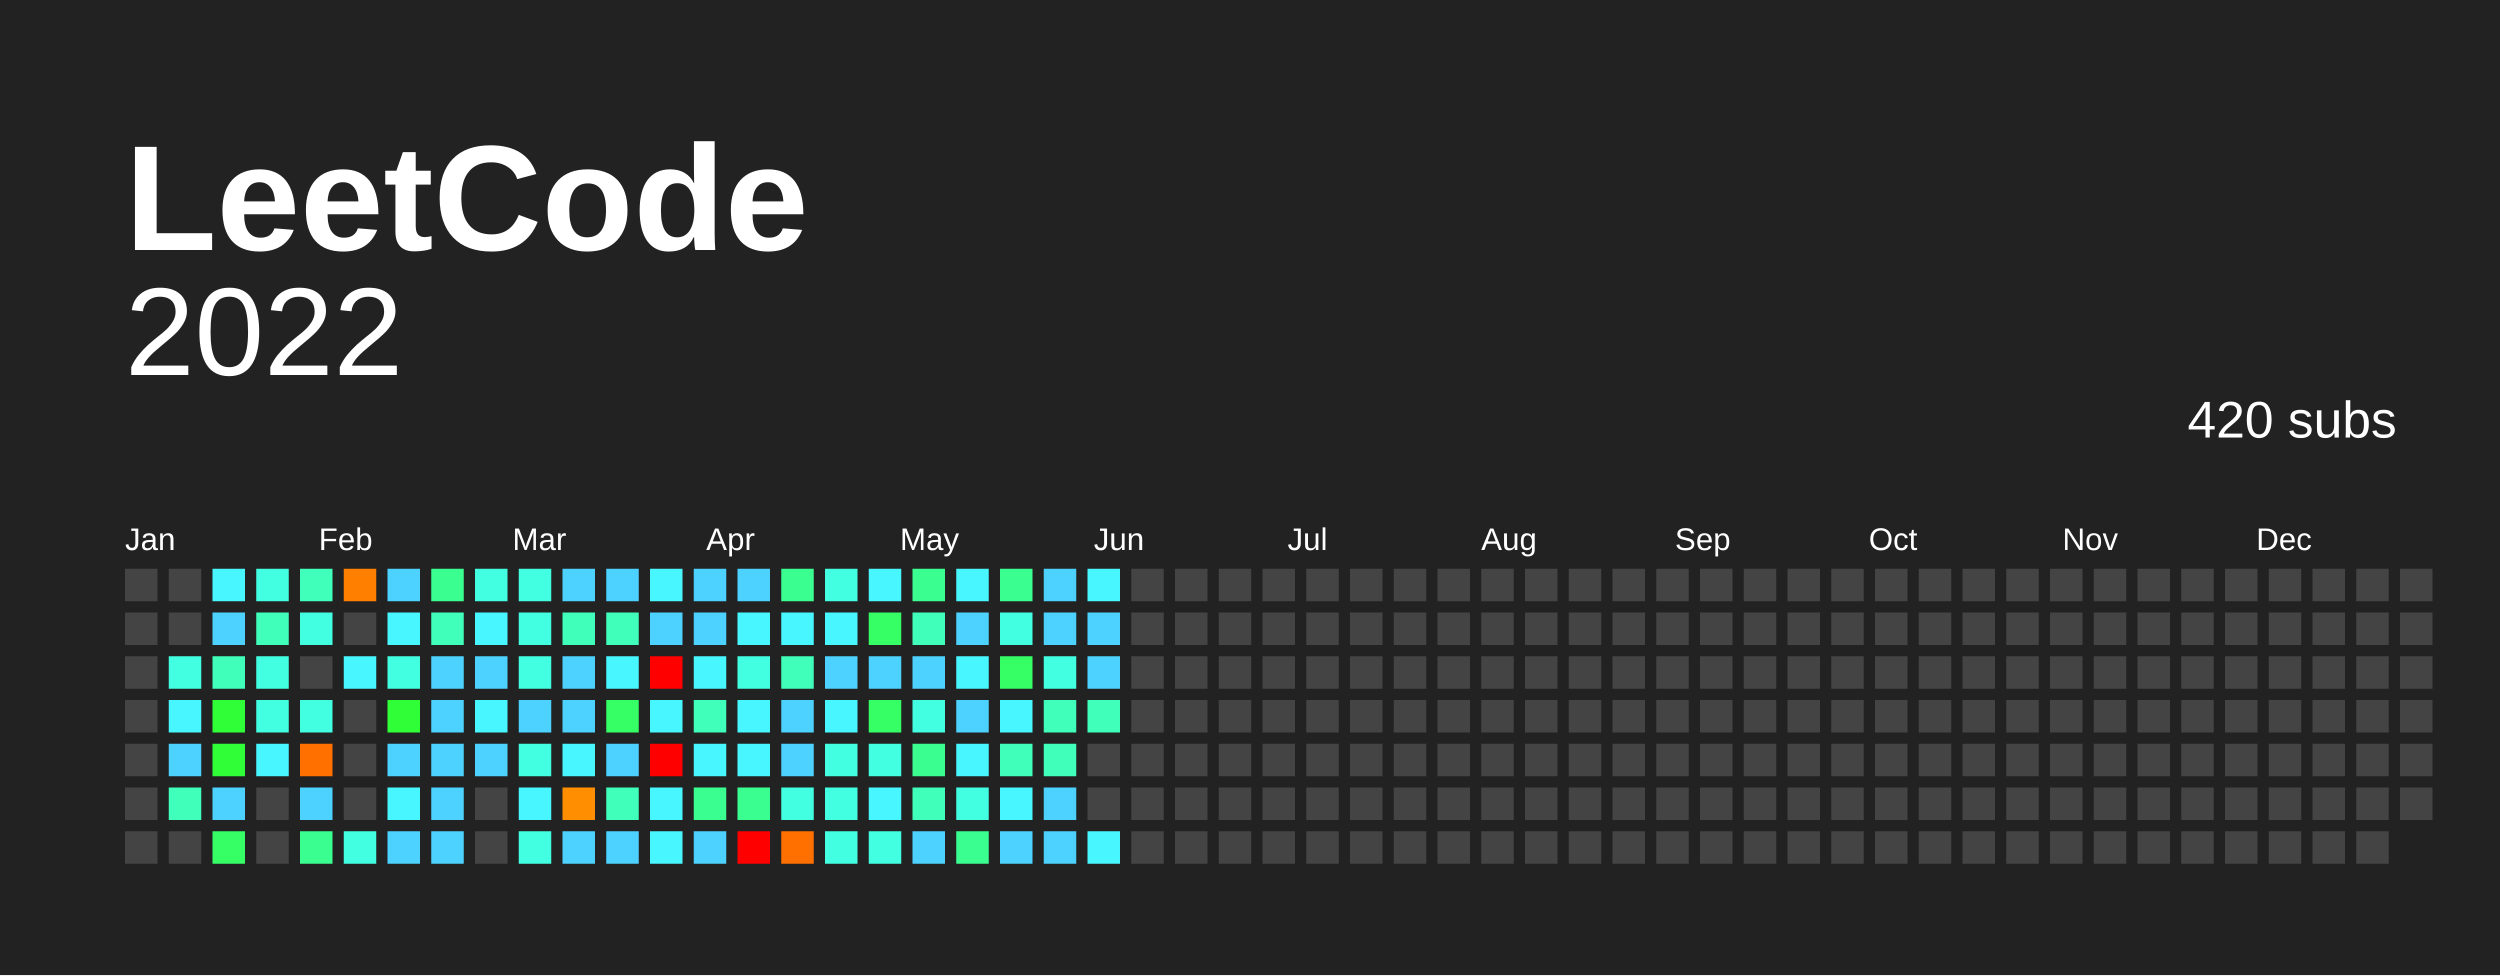
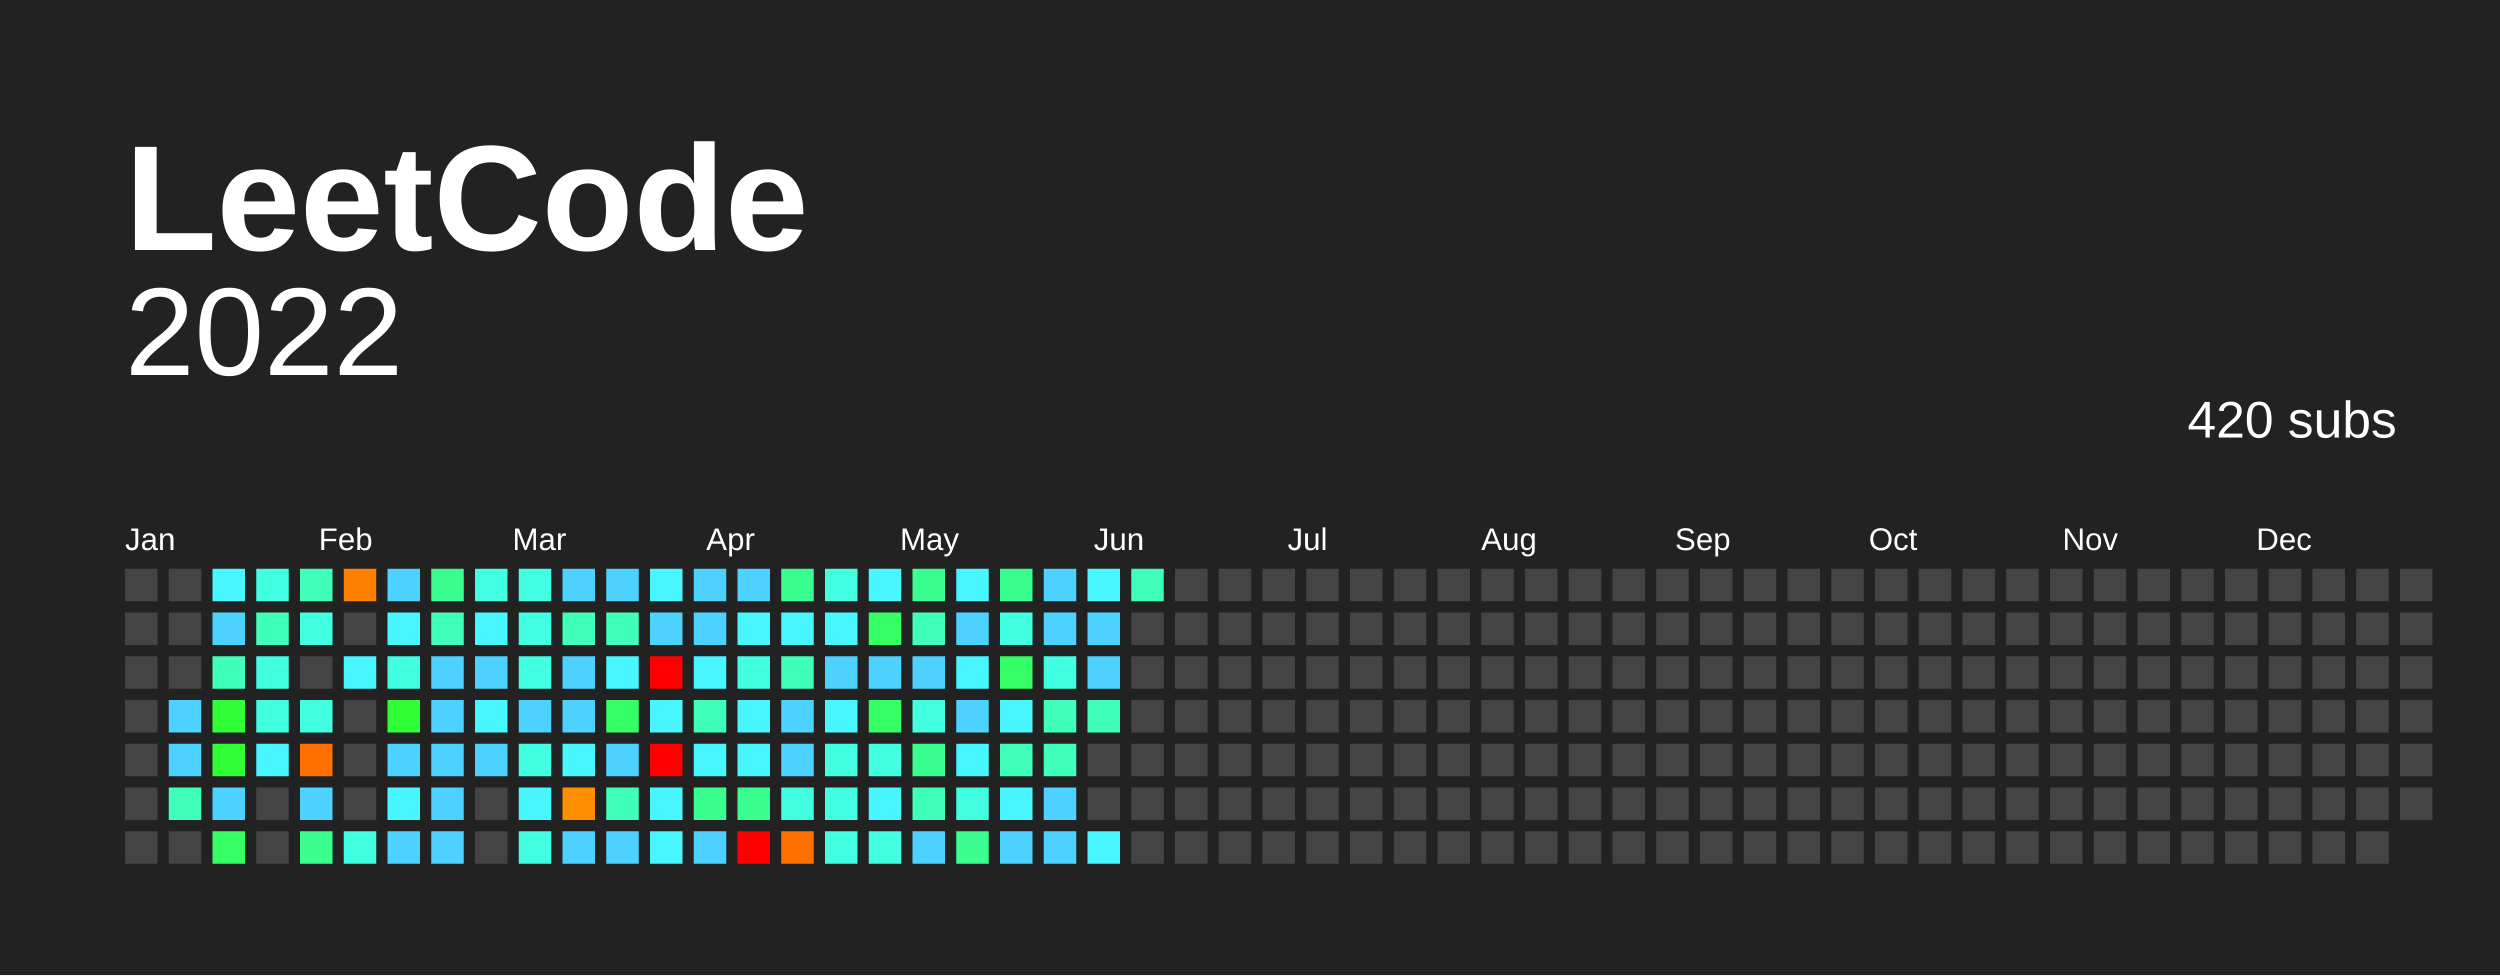
<svg xmlns="http://www.w3.org/2000/svg" baseProfile="full" height="78mm" version="1.1" viewBox="0,0,200,78" width="200mm">
  <defs />
  <rect fill="#222222" height="78" width="200" x="0" y="0" />
  <text fill="#FFFFFF" style="font-size:12px; font-family:Arial; font-weight:bold;" x="10" y="20"> LeetCode</text>
  <text alignment-baseline="hanging" fill="#FFFFFF" style="font-size:10.0px; font-family:Arial;" x="10" y="30">2022</text>
  <text alignment-baseline="hanging" fill="#FFFFFF" style="font-size:4.125px; font-family:Arial;" x="175" y="35">420 subs</text>
  <text fill="#FFFFFF" style="font-size:2.5px; font-family:Arial" x="10.0" y="44">Jan</text>
  <text fill="#FFFFFF" style="font-size:2.5px; font-family:Arial" x="25.5" y="44">Feb</text>
  <text fill="#FFFFFF" style="font-size:2.5px; font-family:Arial" x="41.0" y="44">Mar</text>
  <text fill="#FFFFFF" style="font-size:2.5px; font-family:Arial" x="56.5" y="44">Apr</text>
  <text fill="#FFFFFF" style="font-size:2.5px; font-family:Arial" x="72.0" y="44">May</text>
  <text fill="#FFFFFF" style="font-size:2.5px; font-family:Arial" x="87.5" y="44">Jun</text>
  <text fill="#FFFFFF" style="font-size:2.5px; font-family:Arial" x="103.0" y="44">Jul</text>
  <text fill="#FFFFFF" style="font-size:2.5px; font-family:Arial" x="118.5" y="44">Aug</text>
  <text fill="#FFFFFF" style="font-size:2.5px; font-family:Arial" x="134.0" y="44">Sep</text>
  <text fill="#FFFFFF" style="font-size:2.5px; font-family:Arial" x="149.5" y="44">Oct</text>
  <text fill="#FFFFFF" style="font-size:2.5px; font-family:Arial" x="165.0" y="44">Nov</text>
  <text fill="#FFFFFF" style="font-size:2.5px; font-family:Arial" x="180.5" y="44">Dec</text>
  <rect fill="#444444" height="2.6" width="2.6" x="10.0" y="45.5" />
  <rect fill="#444444" height="2.6" width="2.6" x="10.0" y="49.0" />
  <rect fill="#444444" height="2.6" width="2.6" x="10.0" y="52.5" />
  <rect fill="#444444" height="2.6" width="2.6" x="10.0" y="56.0" />
  <rect fill="#444444" height="2.6" width="2.6" x="10.0" y="59.5" />
  <rect fill="#444444" height="2.6" width="2.6" x="10.0" y="63.0" />
  <rect fill="#444444" height="2.6" width="2.6" x="10.0" y="66.5" />
  <rect fill="#444444" height="2.6" width="2.6" x="13.5" y="45.5" />
  <rect fill="#444444" height="2.6" width="2.6" x="13.5" y="49.0" />
-   <rect fill="#43ffe2" height="2.6" width="2.6" x="13.5" y="52.5" />
-   <rect fill="#48f6ff" height="2.6" width="2.6" x="13.5" y="56.0" />
+   <rect fill="#444444" height="2.6" width="2.6" x="13.5" y="52.5" />
+   <rect fill="#4dd2ff" height="2.6" width="2.6" x="13.5" y="56.0" />
  <rect fill="#4dd2ff" height="2.6" width="2.6" x="13.5" y="59.5" />
  <rect fill="#3fffba" height="2.6" width="2.6" x="13.5" y="63.0" />
  <rect fill="#444444" height="2.6" width="2.6" x="13.5" y="66.5" />
  <rect fill="#48f6ff" height="2.6" width="2.6" x="17.0" y="45.5" />
  <rect fill="#4dd2ff" height="2.6" width="2.6" x="17.0" y="49.0" />
  <rect fill="#3fffba" height="2.6" width="2.6" x="17.0" y="52.5" />
  <rect fill="#30ff37" height="2.6" width="2.6" x="17.0" y="56.0" />
  <rect fill="#30ff37" height="2.6" width="2.6" x="17.0" y="59.5" />
  <rect fill="#4dd2ff" height="2.6" width="2.6" x="17.0" y="63.0" />
  <rect fill="#35ff65" height="2.6" width="2.6" x="17.0" y="66.5" />
  <rect fill="#43ffe2" height="2.6" width="2.6" x="20.5" y="45.5" />
  <rect fill="#3fffba" height="2.6" width="2.6" x="20.5" y="49.0" />
  <rect fill="#43ffe2" height="2.6" width="2.6" x="20.5" y="52.5" />
  <rect fill="#43ffe2" height="2.6" width="2.6" x="20.5" y="56.0" />
  <rect fill="#48f6ff" height="2.6" width="2.6" x="20.5" y="59.5" />
  <rect fill="#444444" height="2.6" width="2.6" x="20.5" y="63.0" />
  <rect fill="#444444" height="2.6" width="2.6" x="20.5" y="66.5" />
  <rect fill="#3fffba" height="2.6" width="2.6" x="24.0" y="45.5" />
  <rect fill="#43ffe2" height="2.6" width="2.6" x="24.0" y="49.0" />
  <rect fill="#444444" height="2.6" width="2.6" x="24.0" y="52.5" />
  <rect fill="#43ffe2" height="2.6" width="2.6" x="24.0" y="56.0" />
  <rect fill="#ff7000" height="2.6" width="2.6" x="24.0" y="59.5" />
  <rect fill="#4dd2ff" height="2.6" width="2.6" x="24.0" y="63.0" />
  <rect fill="#3aff90" height="2.6" width="2.6" x="24.0" y="66.5" />
  <rect fill="#ff7f00" height="2.6" width="2.6" x="27.5" y="45.5" />
  <rect fill="#444444" height="2.6" width="2.6" x="27.5" y="49.0" />
  <rect fill="#48f6ff" height="2.6" width="2.6" x="27.5" y="52.5" />
  <rect fill="#444444" height="2.6" width="2.6" x="27.5" y="56.0" />
  <rect fill="#444444" height="2.6" width="2.6" x="27.5" y="59.5" />
  <rect fill="#444444" height="2.6" width="2.6" x="27.5" y="63.0" />
  <rect fill="#43ffe2" height="2.6" width="2.6" x="27.5" y="66.5" />
  <rect fill="#4dd2ff" height="2.6" width="2.6" x="31.0" y="45.5" />
  <rect fill="#48f6ff" height="2.6" width="2.6" x="31.0" y="49.0" />
  <rect fill="#43ffe2" height="2.6" width="2.6" x="31.0" y="52.5" />
  <rect fill="#30ff37" height="2.6" width="2.6" x="31.0" y="56.0" />
  <rect fill="#4dd2ff" height="2.6" width="2.6" x="31.0" y="59.5" />
  <rect fill="#48f6ff" height="2.6" width="2.6" x="31.0" y="63.0" />
  <rect fill="#4dd2ff" height="2.6" width="2.6" x="31.0" y="66.5" />
  <rect fill="#3aff90" height="2.6" width="2.6" x="34.5" y="45.5" />
  <rect fill="#3fffba" height="2.6" width="2.6" x="34.5" y="49.0" />
  <rect fill="#4dd2ff" height="2.6" width="2.6" x="34.5" y="52.5" />
  <rect fill="#4dd2ff" height="2.6" width="2.6" x="34.5" y="56.0" />
  <rect fill="#4dd2ff" height="2.6" width="2.6" x="34.5" y="59.5" />
  <rect fill="#4dd2ff" height="2.6" width="2.6" x="34.5" y="63.0" />
  <rect fill="#4dd2ff" height="2.6" width="2.6" x="34.5" y="66.5" />
  <rect fill="#43ffe2" height="2.6" width="2.6" x="38.0" y="45.5" />
  <rect fill="#48f6ff" height="2.6" width="2.6" x="38.0" y="49.0" />
  <rect fill="#4dd2ff" height="2.6" width="2.6" x="38.0" y="52.5" />
  <rect fill="#48f6ff" height="2.6" width="2.6" x="38.0" y="56.0" />
  <rect fill="#4dd2ff" height="2.6" width="2.6" x="38.0" y="59.5" />
  <rect fill="#444444" height="2.6" width="2.6" x="38.0" y="63.0" />
  <rect fill="#444444" height="2.6" width="2.6" x="38.0" y="66.5" />
  <rect fill="#43ffe2" height="2.6" width="2.6" x="41.5" y="45.5" />
  <rect fill="#43ffe2" height="2.6" width="2.6" x="41.5" y="49.0" />
  <rect fill="#43ffe2" height="2.6" width="2.6" x="41.5" y="52.5" />
  <rect fill="#4dd2ff" height="2.6" width="2.6" x="41.5" y="56.0" />
  <rect fill="#43ffe2" height="2.6" width="2.6" x="41.5" y="59.5" />
  <rect fill="#48f6ff" height="2.6" width="2.6" x="41.5" y="63.0" />
  <rect fill="#43ffe2" height="2.6" width="2.6" x="41.5" y="66.5" />
  <rect fill="#4dd2ff" height="2.6" width="2.6" x="45.0" y="45.5" />
  <rect fill="#3fffba" height="2.6" width="2.6" x="45.0" y="49.0" />
  <rect fill="#4dd2ff" height="2.6" width="2.6" x="45.0" y="52.5" />
  <rect fill="#4dd2ff" height="2.6" width="2.6" x="45.0" y="56.0" />
  <rect fill="#48f6ff" height="2.6" width="2.6" x="45.0" y="59.5" />
  <rect fill="#ff8f00" height="2.6" width="2.6" x="45.0" y="63.0" />
  <rect fill="#4dd2ff" height="2.6" width="2.6" x="45.0" y="66.5" />
  <rect fill="#4dd2ff" height="2.6" width="2.6" x="48.5" y="45.5" />
  <rect fill="#3fffba" height="2.6" width="2.6" x="48.5" y="49.0" />
  <rect fill="#48f6ff" height="2.6" width="2.6" x="48.5" y="52.5" />
  <rect fill="#35ff65" height="2.6" width="2.6" x="48.5" y="56.0" />
  <rect fill="#4dd2ff" height="2.6" width="2.6" x="48.5" y="59.5" />
  <rect fill="#3fffba" height="2.6" width="2.6" x="48.5" y="63.0" />
  <rect fill="#4dd2ff" height="2.6" width="2.6" x="48.5" y="66.5" />
  <rect fill="#48f6ff" height="2.6" width="2.6" x="52.0" y="45.5" />
  <rect fill="#4dd2ff" height="2.6" width="2.6" x="52.0" y="49.0" />
  <rect fill="red" height="2.6" width="2.6" x="52.0" y="52.5" />
  <rect fill="#48f6ff" height="2.6" width="2.6" x="52.0" y="56.0" />
  <rect fill="red" height="2.6" width="2.6" x="52.0" y="59.5" />
  <rect fill="#48f6ff" height="2.6" width="2.6" x="52.0" y="63.0" />
  <rect fill="#48f6ff" height="2.6" width="2.6" x="52.0" y="66.5" />
  <rect fill="#4dd2ff" height="2.6" width="2.6" x="55.5" y="45.5" />
  <rect fill="#4dd2ff" height="2.6" width="2.6" x="55.5" y="49.0" />
  <rect fill="#48f6ff" height="2.6" width="2.6" x="55.5" y="52.5" />
  <rect fill="#3fffba" height="2.6" width="2.6" x="55.5" y="56.0" />
  <rect fill="#48f6ff" height="2.6" width="2.6" x="55.5" y="59.5" />
  <rect fill="#3aff90" height="2.6" width="2.6" x="55.5" y="63.0" />
  <rect fill="#4dd2ff" height="2.6" width="2.6" x="55.5" y="66.5" />
  <rect fill="#4dd2ff" height="2.6" width="2.6" x="59.0" y="45.5" />
  <rect fill="#48f6ff" height="2.6" width="2.6" x="59.0" y="49.0" />
  <rect fill="#43ffe2" height="2.6" width="2.6" x="59.0" y="52.5" />
  <rect fill="#48f6ff" height="2.6" width="2.6" x="59.0" y="56.0" />
  <rect fill="#48f6ff" height="2.6" width="2.6" x="59.0" y="59.5" />
  <rect fill="#3aff90" height="2.6" width="2.6" x="59.0" y="63.0" />
  <rect fill="red" height="2.6" width="2.6" x="59.0" y="66.5" />
  <rect fill="#3aff90" height="2.6" width="2.6" x="62.5" y="45.5" />
  <rect fill="#48f6ff" height="2.6" width="2.6" x="62.5" y="49.0" />
  <rect fill="#3fffba" height="2.6" width="2.6" x="62.5" y="52.5" />
  <rect fill="#4dd2ff" height="2.6" width="2.6" x="62.5" y="56.0" />
  <rect fill="#4dd2ff" height="2.6" width="2.6" x="62.5" y="59.5" />
  <rect fill="#43ffe2" height="2.6" width="2.6" x="62.5" y="63.0" />
  <rect fill="#ff7000" height="2.6" width="2.6" x="62.5" y="66.5" />
  <rect fill="#43ffe2" height="2.6" width="2.6" x="66.0" y="45.5" />
  <rect fill="#48f6ff" height="2.6" width="2.6" x="66.0" y="49.0" />
  <rect fill="#4dd2ff" height="2.6" width="2.6" x="66.0" y="52.5" />
  <rect fill="#48f6ff" height="2.6" width="2.6" x="66.0" y="56.0" />
  <rect fill="#43ffe2" height="2.6" width="2.6" x="66.0" y="59.5" />
  <rect fill="#43ffe2" height="2.6" width="2.6" x="66.0" y="63.0" />
  <rect fill="#43ffe2" height="2.6" width="2.6" x="66.0" y="66.5" />
  <rect fill="#48f6ff" height="2.6" width="2.6" x="69.5" y="45.5" />
  <rect fill="#35ff65" height="2.6" width="2.6" x="69.5" y="49.0" />
  <rect fill="#4dd2ff" height="2.6" width="2.6" x="69.5" y="52.5" />
  <rect fill="#35ff65" height="2.6" width="2.6" x="69.5" y="56.0" />
  <rect fill="#43ffe2" height="2.6" width="2.6" x="69.5" y="59.5" />
  <rect fill="#48f6ff" height="2.6" width="2.6" x="69.5" y="63.0" />
  <rect fill="#43ffe2" height="2.6" width="2.6" x="69.5" y="66.5" />
  <rect fill="#3aff90" height="2.6" width="2.6" x="73.0" y="45.5" />
  <rect fill="#3fffba" height="2.6" width="2.6" x="73.0" y="49.0" />
  <rect fill="#4dd2ff" height="2.6" width="2.6" x="73.0" y="52.5" />
  <rect fill="#43ffe2" height="2.6" width="2.6" x="73.0" y="56.0" />
  <rect fill="#3aff90" height="2.6" width="2.6" x="73.0" y="59.5" />
  <rect fill="#3fffba" height="2.6" width="2.6" x="73.0" y="63.0" />
  <rect fill="#4dd2ff" height="2.6" width="2.6" x="73.0" y="66.5" />
  <rect fill="#48f6ff" height="2.6" width="2.6" x="76.5" y="45.5" />
  <rect fill="#4dd2ff" height="2.6" width="2.6" x="76.5" y="49.0" />
  <rect fill="#48f6ff" height="2.6" width="2.6" x="76.5" y="52.5" />
  <rect fill="#4dd2ff" height="2.6" width="2.6" x="76.5" y="56.0" />
  <rect fill="#48f6ff" height="2.6" width="2.6" x="76.5" y="59.5" />
  <rect fill="#43ffe2" height="2.6" width="2.6" x="76.5" y="63.0" />
  <rect fill="#3aff90" height="2.6" width="2.6" x="76.5" y="66.5" />
  <rect fill="#3aff90" height="2.6" width="2.6" x="80.0" y="45.5" />
  <rect fill="#43ffe2" height="2.6" width="2.6" x="80.0" y="49.0" />
  <rect fill="#35ff65" height="2.6" width="2.6" x="80.0" y="52.5" />
  <rect fill="#48f6ff" height="2.6" width="2.6" x="80.0" y="56.0" />
  <rect fill="#3fffba" height="2.6" width="2.6" x="80.0" y="59.5" />
  <rect fill="#48f6ff" height="2.6" width="2.6" x="80.0" y="63.0" />
  <rect fill="#4dd2ff" height="2.6" width="2.6" x="80.0" y="66.5" />
  <rect fill="#4dd2ff" height="2.6" width="2.6" x="83.5" y="45.5" />
  <rect fill="#4dd2ff" height="2.6" width="2.6" x="83.5" y="49.0" />
  <rect fill="#43ffe2" height="2.6" width="2.6" x="83.5" y="52.5" />
  <rect fill="#3fffba" height="2.6" width="2.6" x="83.5" y="56.0" />
  <rect fill="#3fffba" height="2.6" width="2.6" x="83.5" y="59.5" />
  <rect fill="#4dd2ff" height="2.6" width="2.6" x="83.5" y="63.0" />
  <rect fill="#4dd2ff" height="2.6" width="2.6" x="83.5" y="66.5" />
  <rect fill="#48f6ff" height="2.6" width="2.6" x="87.0" y="45.5" />
  <rect fill="#4dd2ff" height="2.6" width="2.6" x="87.0" y="49.0" />
  <rect fill="#4dd2ff" height="2.6" width="2.6" x="87.0" y="52.5" />
  <rect fill="#3fffba" height="2.6" width="2.6" x="87.0" y="56.0" />
  <rect fill="#444444" height="2.6" width="2.6" x="87.0" y="59.5" />
  <rect fill="#444444" height="2.6" width="2.6" x="87.0" y="63.0" />
  <rect fill="#48f6ff" height="2.6" width="2.6" x="87.0" y="66.5" />
-   <rect fill="#444444" height="2.6" width="2.6" x="90.5" y="45.5" />
+   <rect fill="#3fffba" height="2.6" width="2.6" x="90.5" y="45.5" />
  <rect fill="#444444" height="2.6" width="2.6" x="90.5" y="49.0" />
  <rect fill="#444444" height="2.6" width="2.6" x="90.5" y="52.5" />
  <rect fill="#444444" height="2.6" width="2.6" x="90.5" y="56.0" />
  <rect fill="#444444" height="2.6" width="2.6" x="90.5" y="59.5" />
  <rect fill="#444444" height="2.6" width="2.6" x="90.5" y="63.0" />
  <rect fill="#444444" height="2.6" width="2.6" x="90.5" y="66.5" />
  <rect fill="#444444" height="2.6" width="2.6" x="94.0" y="45.5" />
  <rect fill="#444444" height="2.6" width="2.6" x="94.0" y="49.0" />
  <rect fill="#444444" height="2.6" width="2.6" x="94.0" y="52.5" />
  <rect fill="#444444" height="2.6" width="2.6" x="94.0" y="56.0" />
  <rect fill="#444444" height="2.6" width="2.6" x="94.0" y="59.5" />
  <rect fill="#444444" height="2.6" width="2.6" x="94.0" y="63.0" />
  <rect fill="#444444" height="2.6" width="2.6" x="94.0" y="66.5" />
  <rect fill="#444444" height="2.6" width="2.6" x="97.5" y="45.5" />
  <rect fill="#444444" height="2.6" width="2.6" x="97.5" y="49.0" />
  <rect fill="#444444" height="2.6" width="2.6" x="97.5" y="52.5" />
  <rect fill="#444444" height="2.6" width="2.6" x="97.5" y="56.0" />
  <rect fill="#444444" height="2.6" width="2.6" x="97.5" y="59.5" />
  <rect fill="#444444" height="2.6" width="2.6" x="97.5" y="63.0" />
  <rect fill="#444444" height="2.6" width="2.6" x="97.5" y="66.5" />
  <rect fill="#444444" height="2.6" width="2.6" x="101.0" y="45.5" />
  <rect fill="#444444" height="2.6" width="2.6" x="101.0" y="49.0" />
  <rect fill="#444444" height="2.6" width="2.6" x="101.0" y="52.5" />
  <rect fill="#444444" height="2.6" width="2.6" x="101.0" y="56.0" />
  <rect fill="#444444" height="2.6" width="2.6" x="101.0" y="59.5" />
  <rect fill="#444444" height="2.6" width="2.6" x="101.0" y="63.0" />
  <rect fill="#444444" height="2.6" width="2.6" x="101.0" y="66.5" />
  <rect fill="#444444" height="2.6" width="2.6" x="104.5" y="45.5" />
  <rect fill="#444444" height="2.6" width="2.6" x="104.5" y="49.0" />
  <rect fill="#444444" height="2.6" width="2.6" x="104.5" y="52.5" />
  <rect fill="#444444" height="2.6" width="2.6" x="104.5" y="56.0" />
  <rect fill="#444444" height="2.6" width="2.6" x="104.5" y="59.5" />
  <rect fill="#444444" height="2.6" width="2.6" x="104.5" y="63.0" />
  <rect fill="#444444" height="2.6" width="2.6" x="104.5" y="66.5" />
  <rect fill="#444444" height="2.6" width="2.6" x="108.0" y="45.5" />
  <rect fill="#444444" height="2.6" width="2.6" x="108.0" y="49.0" />
  <rect fill="#444444" height="2.6" width="2.6" x="108.0" y="52.5" />
  <rect fill="#444444" height="2.6" width="2.6" x="108.0" y="56.0" />
  <rect fill="#444444" height="2.6" width="2.6" x="108.0" y="59.5" />
  <rect fill="#444444" height="2.6" width="2.6" x="108.0" y="63.0" />
  <rect fill="#444444" height="2.6" width="2.6" x="108.0" y="66.5" />
  <rect fill="#444444" height="2.6" width="2.6" x="111.5" y="45.5" />
  <rect fill="#444444" height="2.6" width="2.6" x="111.5" y="49.0" />
  <rect fill="#444444" height="2.6" width="2.6" x="111.5" y="52.5" />
  <rect fill="#444444" height="2.6" width="2.6" x="111.5" y="56.0" />
  <rect fill="#444444" height="2.6" width="2.6" x="111.5" y="59.5" />
  <rect fill="#444444" height="2.6" width="2.6" x="111.5" y="63.0" />
  <rect fill="#444444" height="2.6" width="2.6" x="111.5" y="66.5" />
  <rect fill="#444444" height="2.6" width="2.6" x="115.0" y="45.5" />
  <rect fill="#444444" height="2.6" width="2.6" x="115.0" y="49.0" />
  <rect fill="#444444" height="2.6" width="2.6" x="115.0" y="52.5" />
  <rect fill="#444444" height="2.6" width="2.6" x="115.0" y="56.0" />
  <rect fill="#444444" height="2.6" width="2.6" x="115.0" y="59.5" />
  <rect fill="#444444" height="2.6" width="2.6" x="115.0" y="63.0" />
  <rect fill="#444444" height="2.6" width="2.6" x="115.0" y="66.5" />
  <rect fill="#444444" height="2.6" width="2.6" x="118.5" y="45.5" />
  <rect fill="#444444" height="2.6" width="2.6" x="118.5" y="49.0" />
  <rect fill="#444444" height="2.6" width="2.6" x="118.5" y="52.5" />
  <rect fill="#444444" height="2.6" width="2.6" x="118.5" y="56.0" />
  <rect fill="#444444" height="2.6" width="2.6" x="118.5" y="59.5" />
  <rect fill="#444444" height="2.6" width="2.6" x="118.5" y="63.0" />
  <rect fill="#444444" height="2.6" width="2.6" x="118.5" y="66.5" />
  <rect fill="#444444" height="2.6" width="2.6" x="122.0" y="45.5" />
  <rect fill="#444444" height="2.6" width="2.6" x="122.0" y="49.0" />
  <rect fill="#444444" height="2.6" width="2.6" x="122.0" y="52.5" />
  <rect fill="#444444" height="2.6" width="2.6" x="122.0" y="56.0" />
  <rect fill="#444444" height="2.6" width="2.6" x="122.0" y="59.5" />
  <rect fill="#444444" height="2.6" width="2.6" x="122.0" y="63.0" />
  <rect fill="#444444" height="2.6" width="2.6" x="122.0" y="66.5" />
  <rect fill="#444444" height="2.6" width="2.6" x="125.5" y="45.5" />
  <rect fill="#444444" height="2.6" width="2.6" x="125.5" y="49.0" />
  <rect fill="#444444" height="2.6" width="2.6" x="125.5" y="52.5" />
  <rect fill="#444444" height="2.6" width="2.6" x="125.5" y="56.0" />
  <rect fill="#444444" height="2.6" width="2.6" x="125.5" y="59.5" />
  <rect fill="#444444" height="2.6" width="2.6" x="125.5" y="63.0" />
  <rect fill="#444444" height="2.6" width="2.6" x="125.5" y="66.5" />
  <rect fill="#444444" height="2.6" width="2.6" x="129.0" y="45.5" />
  <rect fill="#444444" height="2.6" width="2.6" x="129.0" y="49.0" />
  <rect fill="#444444" height="2.6" width="2.6" x="129.0" y="52.5" />
  <rect fill="#444444" height="2.6" width="2.6" x="129.0" y="56.0" />
  <rect fill="#444444" height="2.6" width="2.6" x="129.0" y="59.5" />
  <rect fill="#444444" height="2.6" width="2.6" x="129.0" y="63.0" />
  <rect fill="#444444" height="2.6" width="2.6" x="129.0" y="66.5" />
  <rect fill="#444444" height="2.6" width="2.6" x="132.5" y="45.5" />
  <rect fill="#444444" height="2.6" width="2.6" x="132.5" y="49.0" />
  <rect fill="#444444" height="2.6" width="2.6" x="132.5" y="52.5" />
  <rect fill="#444444" height="2.6" width="2.6" x="132.5" y="56.0" />
  <rect fill="#444444" height="2.6" width="2.6" x="132.5" y="59.5" />
  <rect fill="#444444" height="2.6" width="2.6" x="132.5" y="63.0" />
  <rect fill="#444444" height="2.6" width="2.6" x="132.5" y="66.5" />
  <rect fill="#444444" height="2.6" width="2.6" x="136.0" y="45.5" />
  <rect fill="#444444" height="2.6" width="2.6" x="136.0" y="49.0" />
  <rect fill="#444444" height="2.6" width="2.6" x="136.0" y="52.5" />
  <rect fill="#444444" height="2.6" width="2.6" x="136.0" y="56.0" />
  <rect fill="#444444" height="2.6" width="2.6" x="136.0" y="59.5" />
  <rect fill="#444444" height="2.6" width="2.6" x="136.0" y="63.0" />
  <rect fill="#444444" height="2.6" width="2.6" x="136.0" y="66.5" />
  <rect fill="#444444" height="2.6" width="2.6" x="139.5" y="45.5" />
  <rect fill="#444444" height="2.6" width="2.6" x="139.5" y="49.0" />
  <rect fill="#444444" height="2.6" width="2.6" x="139.5" y="52.5" />
  <rect fill="#444444" height="2.6" width="2.6" x="139.5" y="56.0" />
  <rect fill="#444444" height="2.6" width="2.6" x="139.5" y="59.5" />
  <rect fill="#444444" height="2.6" width="2.6" x="139.5" y="63.0" />
  <rect fill="#444444" height="2.6" width="2.6" x="139.5" y="66.5" />
  <rect fill="#444444" height="2.6" width="2.6" x="143.0" y="45.5" />
  <rect fill="#444444" height="2.6" width="2.6" x="143.0" y="49.0" />
  <rect fill="#444444" height="2.6" width="2.6" x="143.0" y="52.5" />
  <rect fill="#444444" height="2.6" width="2.6" x="143.0" y="56.0" />
  <rect fill="#444444" height="2.6" width="2.6" x="143.0" y="59.5" />
  <rect fill="#444444" height="2.6" width="2.6" x="143.0" y="63.0" />
  <rect fill="#444444" height="2.6" width="2.6" x="143.0" y="66.5" />
  <rect fill="#444444" height="2.6" width="2.6" x="146.5" y="45.5" />
  <rect fill="#444444" height="2.6" width="2.6" x="146.5" y="49.0" />
  <rect fill="#444444" height="2.6" width="2.6" x="146.5" y="52.5" />
  <rect fill="#444444" height="2.6" width="2.6" x="146.5" y="56.0" />
  <rect fill="#444444" height="2.6" width="2.6" x="146.5" y="59.5" />
  <rect fill="#444444" height="2.6" width="2.6" x="146.5" y="63.0" />
  <rect fill="#444444" height="2.6" width="2.6" x="146.5" y="66.5" />
  <rect fill="#444444" height="2.6" width="2.6" x="150.0" y="45.5" />
  <rect fill="#444444" height="2.6" width="2.6" x="150.0" y="49.0" />
  <rect fill="#444444" height="2.6" width="2.6" x="150.0" y="52.5" />
  <rect fill="#444444" height="2.6" width="2.6" x="150.0" y="56.0" />
  <rect fill="#444444" height="2.6" width="2.6" x="150.0" y="59.5" />
  <rect fill="#444444" height="2.6" width="2.6" x="150.0" y="63.0" />
  <rect fill="#444444" height="2.6" width="2.6" x="150.0" y="66.5" />
  <rect fill="#444444" height="2.6" width="2.6" x="153.5" y="45.5" />
  <rect fill="#444444" height="2.6" width="2.6" x="153.5" y="49.0" />
  <rect fill="#444444" height="2.6" width="2.6" x="153.5" y="52.5" />
  <rect fill="#444444" height="2.6" width="2.6" x="153.5" y="56.0" />
  <rect fill="#444444" height="2.6" width="2.6" x="153.5" y="59.5" />
  <rect fill="#444444" height="2.6" width="2.6" x="153.5" y="63.0" />
  <rect fill="#444444" height="2.6" width="2.6" x="153.5" y="66.5" />
  <rect fill="#444444" height="2.6" width="2.6" x="157.0" y="45.5" />
  <rect fill="#444444" height="2.6" width="2.6" x="157.0" y="49.0" />
  <rect fill="#444444" height="2.6" width="2.6" x="157.0" y="52.5" />
  <rect fill="#444444" height="2.6" width="2.6" x="157.0" y="56.0" />
  <rect fill="#444444" height="2.6" width="2.6" x="157.0" y="59.5" />
  <rect fill="#444444" height="2.6" width="2.6" x="157.0" y="63.0" />
  <rect fill="#444444" height="2.6" width="2.6" x="157.0" y="66.5" />
  <rect fill="#444444" height="2.6" width="2.6" x="160.5" y="45.5" />
  <rect fill="#444444" height="2.6" width="2.6" x="160.5" y="49.0" />
  <rect fill="#444444" height="2.6" width="2.6" x="160.5" y="52.5" />
  <rect fill="#444444" height="2.6" width="2.6" x="160.5" y="56.0" />
  <rect fill="#444444" height="2.6" width="2.6" x="160.5" y="59.5" />
  <rect fill="#444444" height="2.6" width="2.6" x="160.5" y="63.0" />
  <rect fill="#444444" height="2.6" width="2.6" x="160.5" y="66.5" />
  <rect fill="#444444" height="2.6" width="2.6" x="164.0" y="45.5" />
  <rect fill="#444444" height="2.6" width="2.6" x="164.0" y="49.0" />
  <rect fill="#444444" height="2.6" width="2.6" x="164.0" y="52.5" />
  <rect fill="#444444" height="2.6" width="2.6" x="164.0" y="56.0" />
  <rect fill="#444444" height="2.6" width="2.6" x="164.0" y="59.5" />
  <rect fill="#444444" height="2.6" width="2.6" x="164.0" y="63.0" />
  <rect fill="#444444" height="2.6" width="2.6" x="164.0" y="66.5" />
  <rect fill="#444444" height="2.6" width="2.6" x="167.5" y="45.5" />
  <rect fill="#444444" height="2.6" width="2.6" x="167.5" y="49.0" />
  <rect fill="#444444" height="2.6" width="2.6" x="167.5" y="52.5" />
  <rect fill="#444444" height="2.6" width="2.6" x="167.5" y="56.0" />
  <rect fill="#444444" height="2.6" width="2.6" x="167.5" y="59.5" />
  <rect fill="#444444" height="2.6" width="2.6" x="167.5" y="63.0" />
  <rect fill="#444444" height="2.6" width="2.6" x="167.5" y="66.5" />
  <rect fill="#444444" height="2.6" width="2.6" x="171.0" y="45.5" />
  <rect fill="#444444" height="2.6" width="2.6" x="171.0" y="49.0" />
  <rect fill="#444444" height="2.6" width="2.6" x="171.0" y="52.5" />
  <rect fill="#444444" height="2.6" width="2.6" x="171.0" y="56.0" />
  <rect fill="#444444" height="2.6" width="2.6" x="171.0" y="59.5" />
  <rect fill="#444444" height="2.6" width="2.6" x="171.0" y="63.0" />
  <rect fill="#444444" height="2.6" width="2.6" x="171.0" y="66.5" />
  <rect fill="#444444" height="2.6" width="2.6" x="174.5" y="45.5" />
  <rect fill="#444444" height="2.6" width="2.6" x="174.5" y="49.0" />
  <rect fill="#444444" height="2.6" width="2.6" x="174.5" y="52.5" />
  <rect fill="#444444" height="2.6" width="2.6" x="174.5" y="56.0" />
  <rect fill="#444444" height="2.6" width="2.6" x="174.5" y="59.5" />
  <rect fill="#444444" height="2.6" width="2.6" x="174.5" y="63.0" />
  <rect fill="#444444" height="2.6" width="2.6" x="174.5" y="66.5" />
  <rect fill="#444444" height="2.6" width="2.6" x="178.0" y="45.5" />
  <rect fill="#444444" height="2.6" width="2.6" x="178.0" y="49.0" />
  <rect fill="#444444" height="2.6" width="2.6" x="178.0" y="52.5" />
  <rect fill="#444444" height="2.6" width="2.6" x="178.0" y="56.0" />
  <rect fill="#444444" height="2.6" width="2.6" x="178.0" y="59.5" />
  <rect fill="#444444" height="2.6" width="2.6" x="178.0" y="63.0" />
  <rect fill="#444444" height="2.6" width="2.6" x="178.0" y="66.5" />
  <rect fill="#444444" height="2.6" width="2.6" x="181.5" y="45.5" />
  <rect fill="#444444" height="2.6" width="2.6" x="181.5" y="49.0" />
  <rect fill="#444444" height="2.6" width="2.6" x="181.5" y="52.5" />
  <rect fill="#444444" height="2.6" width="2.6" x="181.5" y="56.0" />
  <rect fill="#444444" height="2.6" width="2.6" x="181.5" y="59.5" />
  <rect fill="#444444" height="2.6" width="2.6" x="181.5" y="63.0" />
  <rect fill="#444444" height="2.6" width="2.6" x="181.5" y="66.5" />
  <rect fill="#444444" height="2.6" width="2.6" x="185.0" y="45.5" />
  <rect fill="#444444" height="2.6" width="2.6" x="185.0" y="49.0" />
  <rect fill="#444444" height="2.6" width="2.6" x="185.0" y="52.5" />
  <rect fill="#444444" height="2.6" width="2.6" x="185.0" y="56.0" />
  <rect fill="#444444" height="2.6" width="2.6" x="185.0" y="59.5" />
  <rect fill="#444444" height="2.6" width="2.6" x="185.0" y="63.0" />
  <rect fill="#444444" height="2.6" width="2.6" x="185.0" y="66.5" />
  <rect fill="#444444" height="2.6" width="2.6" x="188.5" y="45.5" />
  <rect fill="#444444" height="2.6" width="2.6" x="188.5" y="49.0" />
  <rect fill="#444444" height="2.6" width="2.6" x="188.5" y="52.5" />
  <rect fill="#444444" height="2.6" width="2.6" x="188.5" y="56.0" />
  <rect fill="#444444" height="2.6" width="2.6" x="188.5" y="59.5" />
  <rect fill="#444444" height="2.6" width="2.6" x="188.5" y="63.0" />
  <rect fill="#444444" height="2.6" width="2.6" x="188.5" y="66.5" />
  <rect fill="#444444" height="2.6" width="2.6" x="192.0" y="45.5" />
  <rect fill="#444444" height="2.6" width="2.6" x="192.0" y="49.0" />
  <rect fill="#444444" height="2.6" width="2.6" x="192.0" y="52.5" />
  <rect fill="#444444" height="2.6" width="2.6" x="192.0" y="56.0" />
  <rect fill="#444444" height="2.6" width="2.6" x="192.0" y="59.5" />
  <rect fill="#444444" height="2.6" width="2.6" x="192.0" y="63.0" />
</svg>
